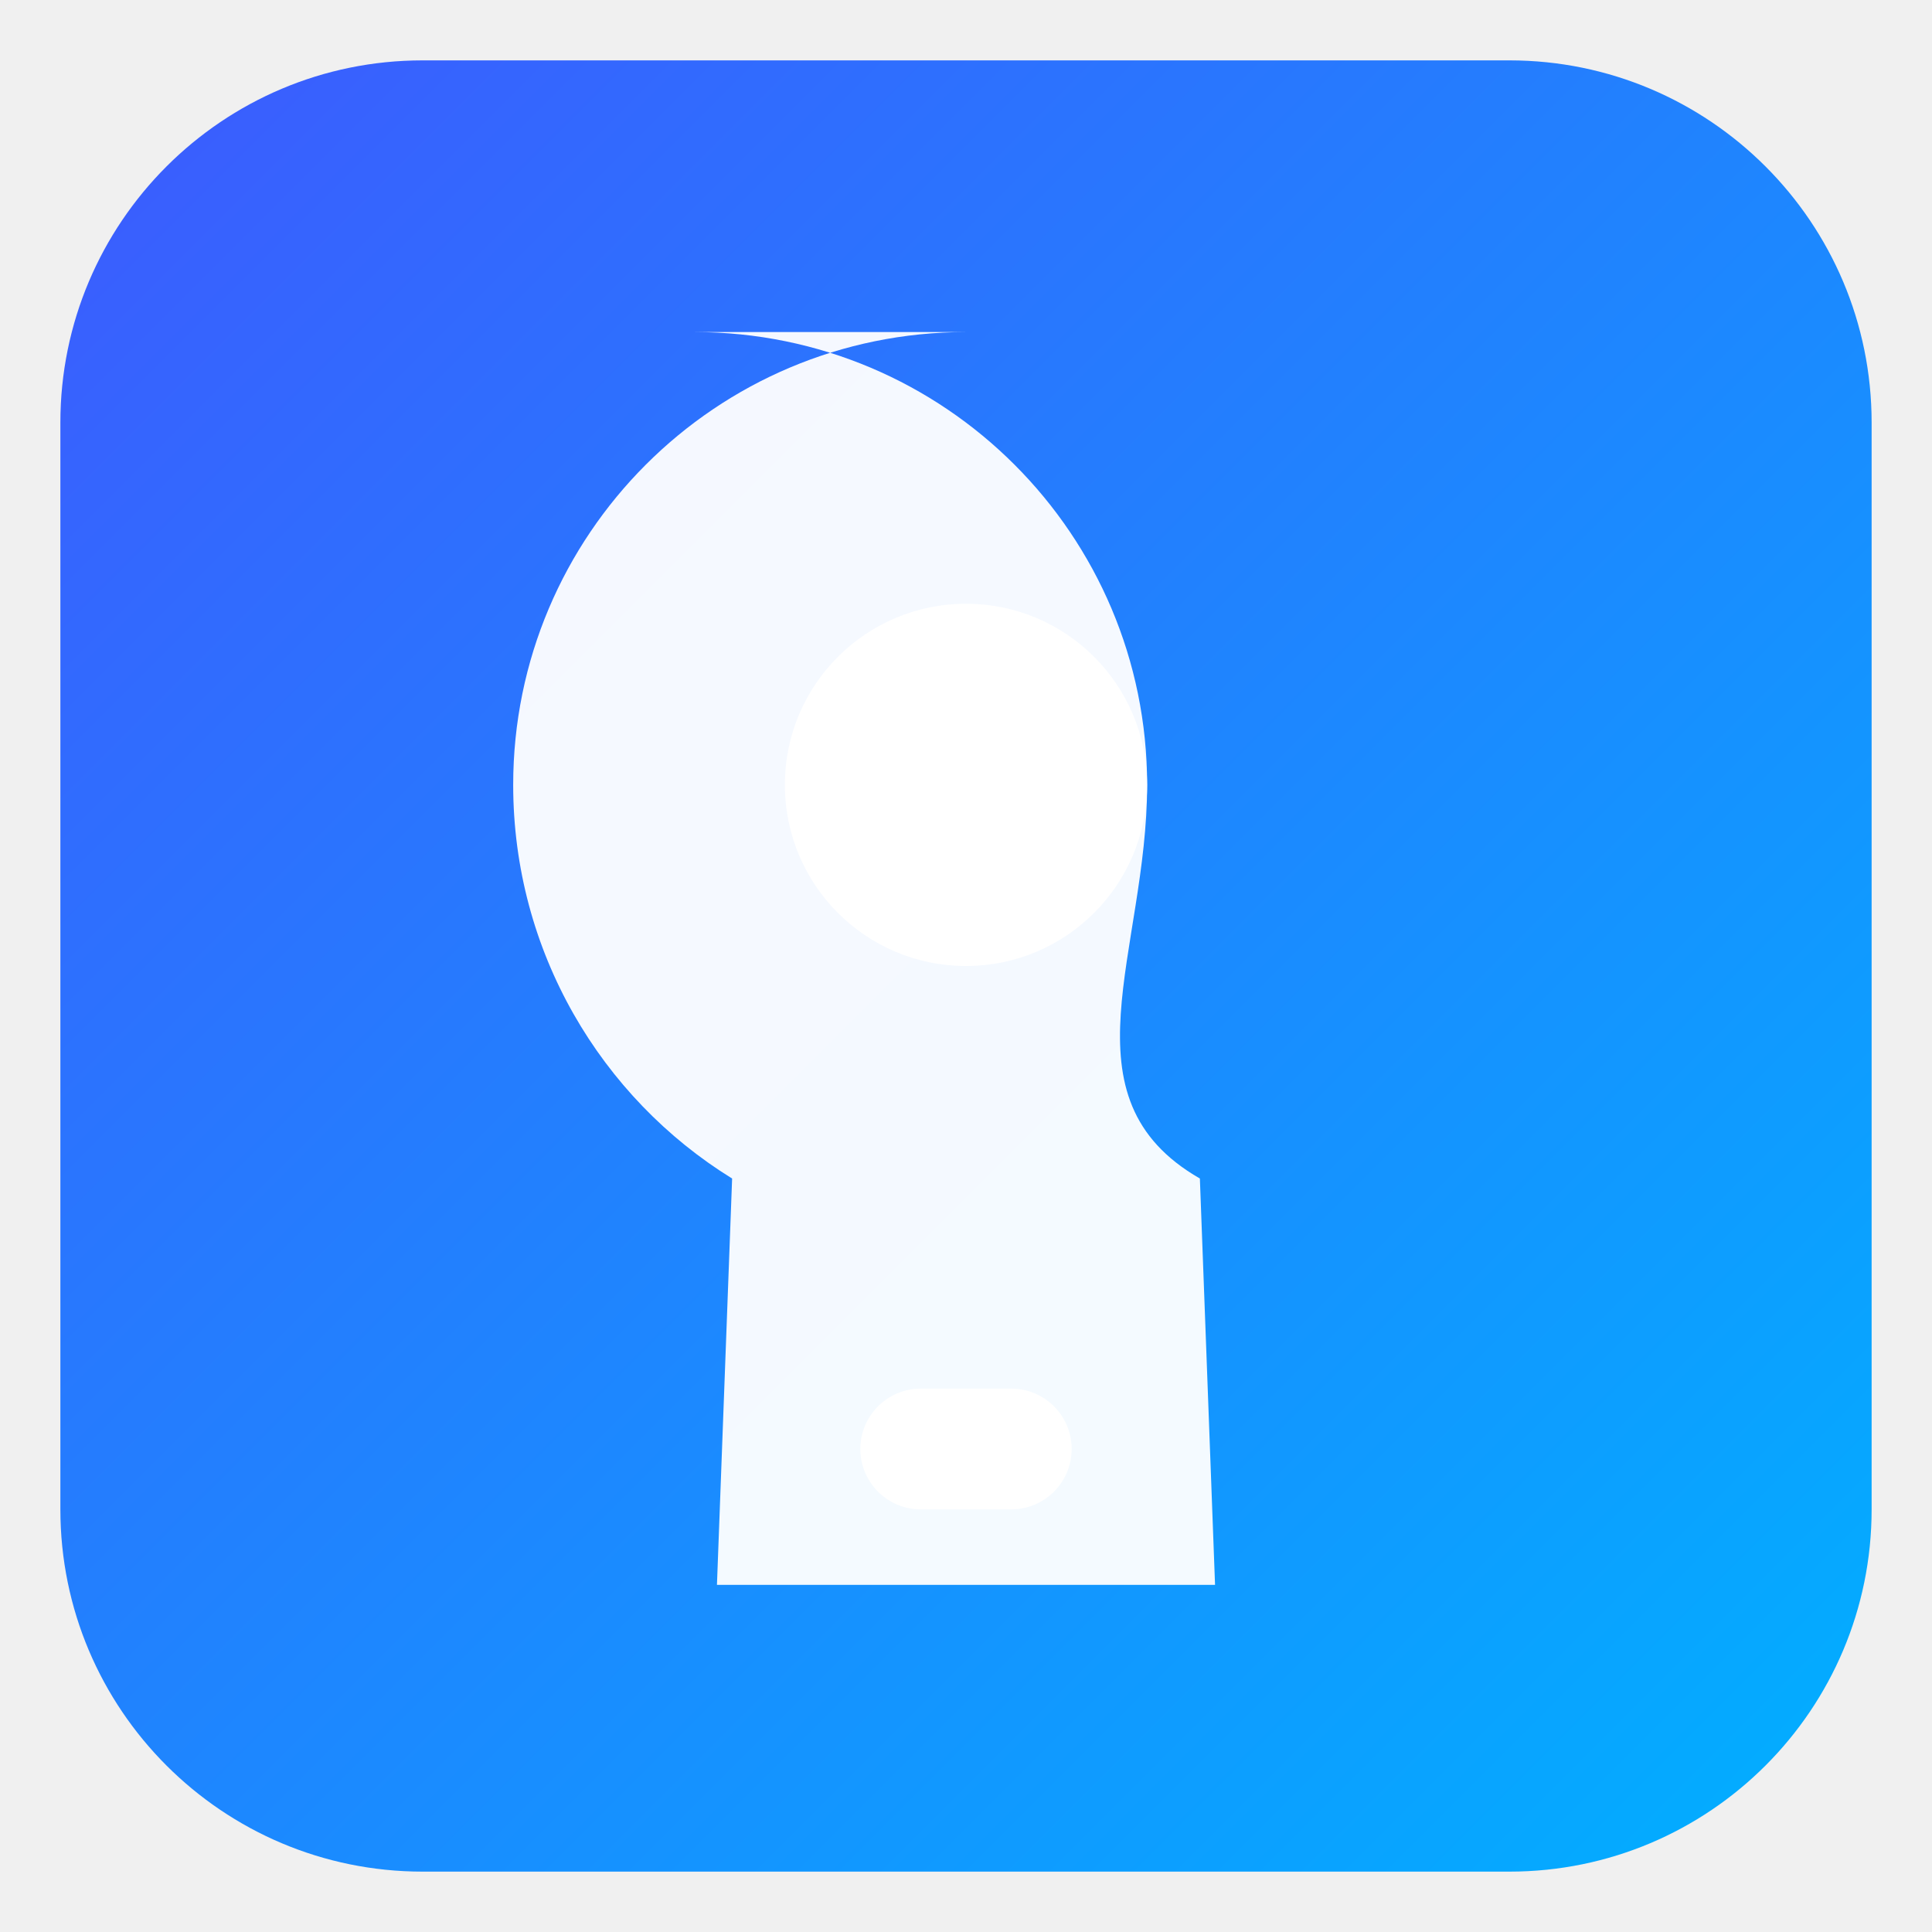
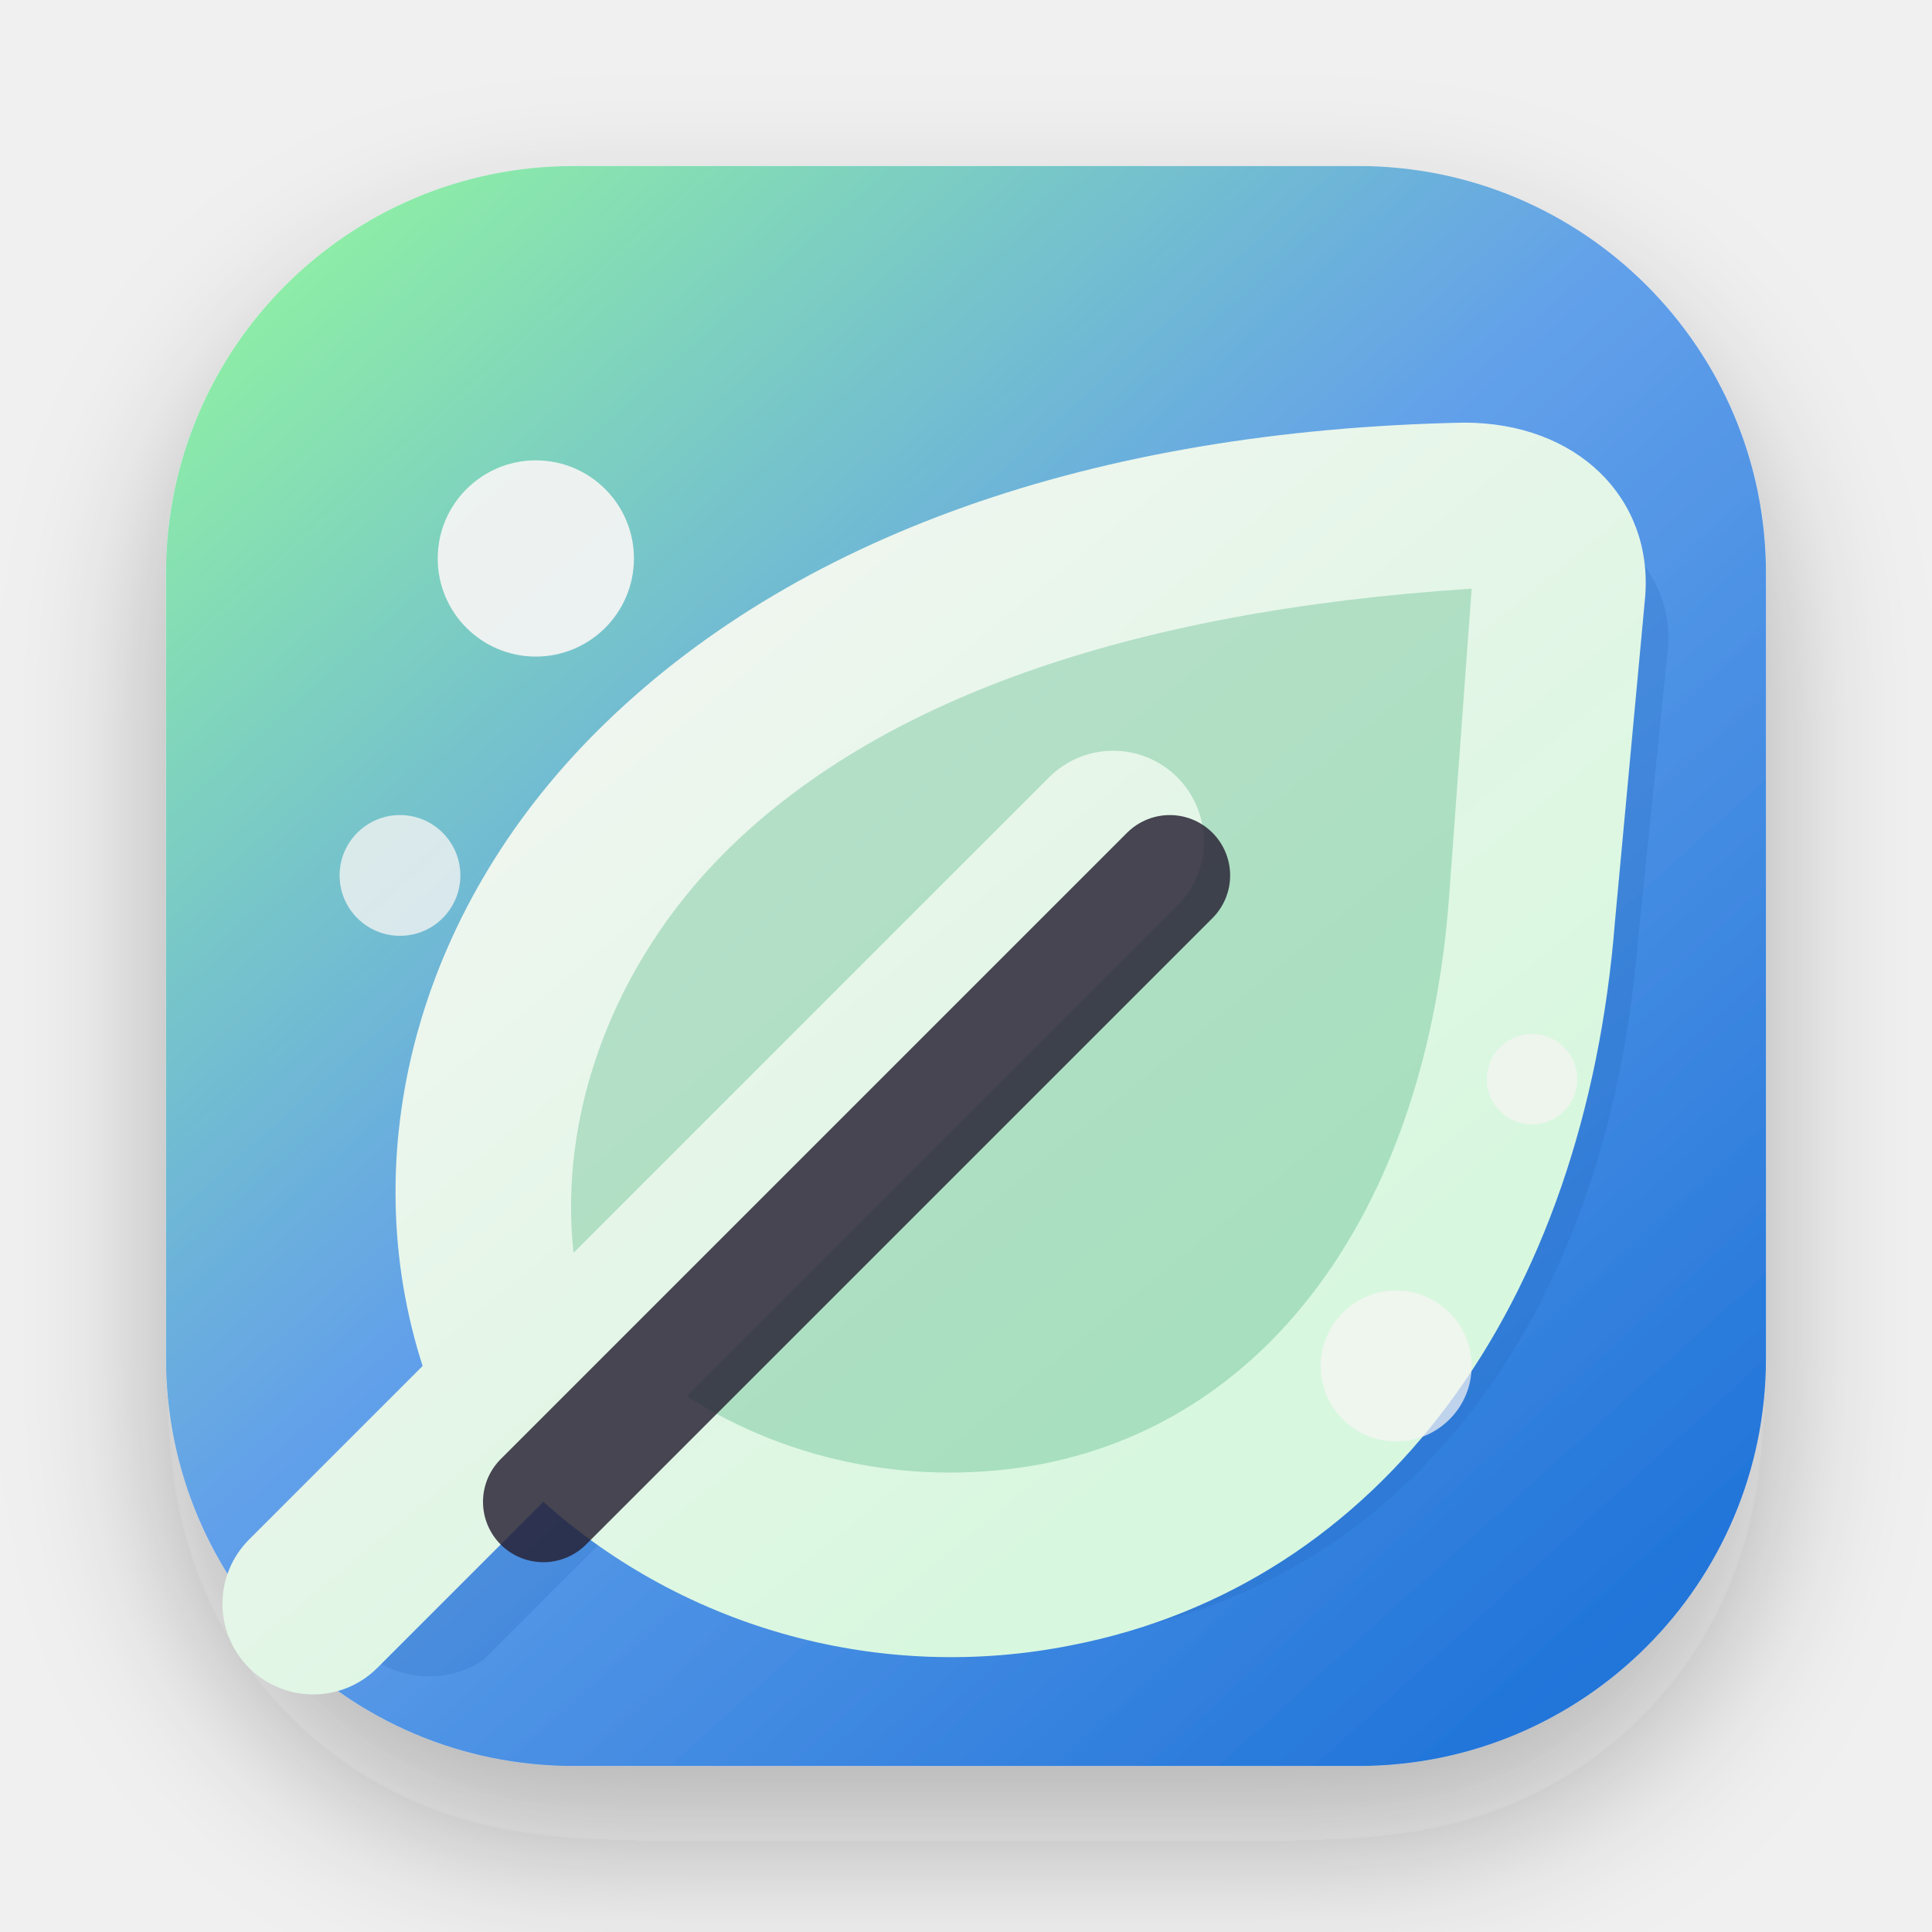
<svg xmlns="http://www.w3.org/2000/svg" width="256" height="256" viewBox="0 0 256 256">
  <defs>
-     <linearGradient id="bg" x1="0%" y1="0%" x2="100%" y2="100%">
-       <stop offset="0%" stop-color="#3d5afe" />
-       <stop offset="100%" stop-color="#00b0ff" />
+     <linearGradient id="bg" x1="38" y1="30" x2="218" y2="230" gradientUnits="userSpaceOnUse">
+       <stop offset="0" stop-color="#8ff0a4" />
+       <stop offset="0.45" stop-color="#62a0ea" />
+       <stop offset="1" stop-color="#1c71d8" />
    </linearGradient>
+     <linearGradient id="leaf" x1="70" y1="54" x2="172" y2="178" gradientUnits="userSpaceOnUse">
+       <stop offset="0" stop-color="#f6f5f4" />
+       <stop offset="1" stop-color="#d8f7df" />
+     </linearGradient>
+     <filter id="shadow" x="-20%" y="-20%" width="140%" height="150%">
+       <feDropShadow dx="0" dy="10" stdDeviation="10" flood-color="#1a1a1a" flood-opacity="0.28" />
+     </filter>
  </defs>
-   <rect x="8" y="8" width="240" height="240" rx="48" fill="url(#bg)" />
-   <g fill="#ffffff">
-     <path d="M128 44c-33.14 0-60 26.86-60 60 0 22.09 11.65 41.45 29.01 52.16L95 210h66l-2.01-53.84C140.35 145.45 152 126.09 152 104c0-33.14-26.86-60-60-60z" opacity="0.95" />
-     <circle cx="128" cy="104" r="24" />
-     <rect x="114" y="184" width="28" height="16" rx="8" />
-   </g>
+   <rect x="22" y="22" width="212" height="212" rx="54" fill="url(#bg)" filter="url(#shadow)" />
+   <path d="M198 67c-47 1-84 13-108 36-22 22-29 51-22 77l-22 22a13 13 0 0 0 18 18l21-21c18 15 41 22 64 17 39-8 64-43 68-91l4-39c1-11-9-20-23-19Z" fill="#1a5fb4" opacity="0.18" />
+   <path d="M194 56c-49 1-89 15-115 41-24 24-32 56-23 84l-23 23a12 12 0 0 0 17 17l22-22c19 17 45 24 70 19 41-8 68-45 72-96l4-43c1-13-9-23-24-23Z" fill="url(#leaf)" />
+   <path d="M195 78l-3 41c-3 40-23 69-54 75-16 3-33 0-47-9l65-65a12 12 0 1 0-17-17l-63 63c-2-18 5-38 20-53 20-20 53-32 99-35Z" fill="#26a269" opacity="0.28" />
+   <path d="M72 199l83-83" fill="none" stroke="#241f31" stroke-width="16" stroke-linecap="round" opacity="0.82" />
+   <circle cx="71" cy="74" r="13" fill="#f6f5f4" opacity="0.92" />
+   <circle cx="53" cy="116" r="8" fill="#f6f5f4" opacity="0.78" />
+   <circle cx="185" cy="181" r="10" fill="#f6f5f4" opacity="0.72" />
+   <circle cx="203" cy="143" r="6" fill="#f6f5f4" opacity="0.68" />
</svg>
